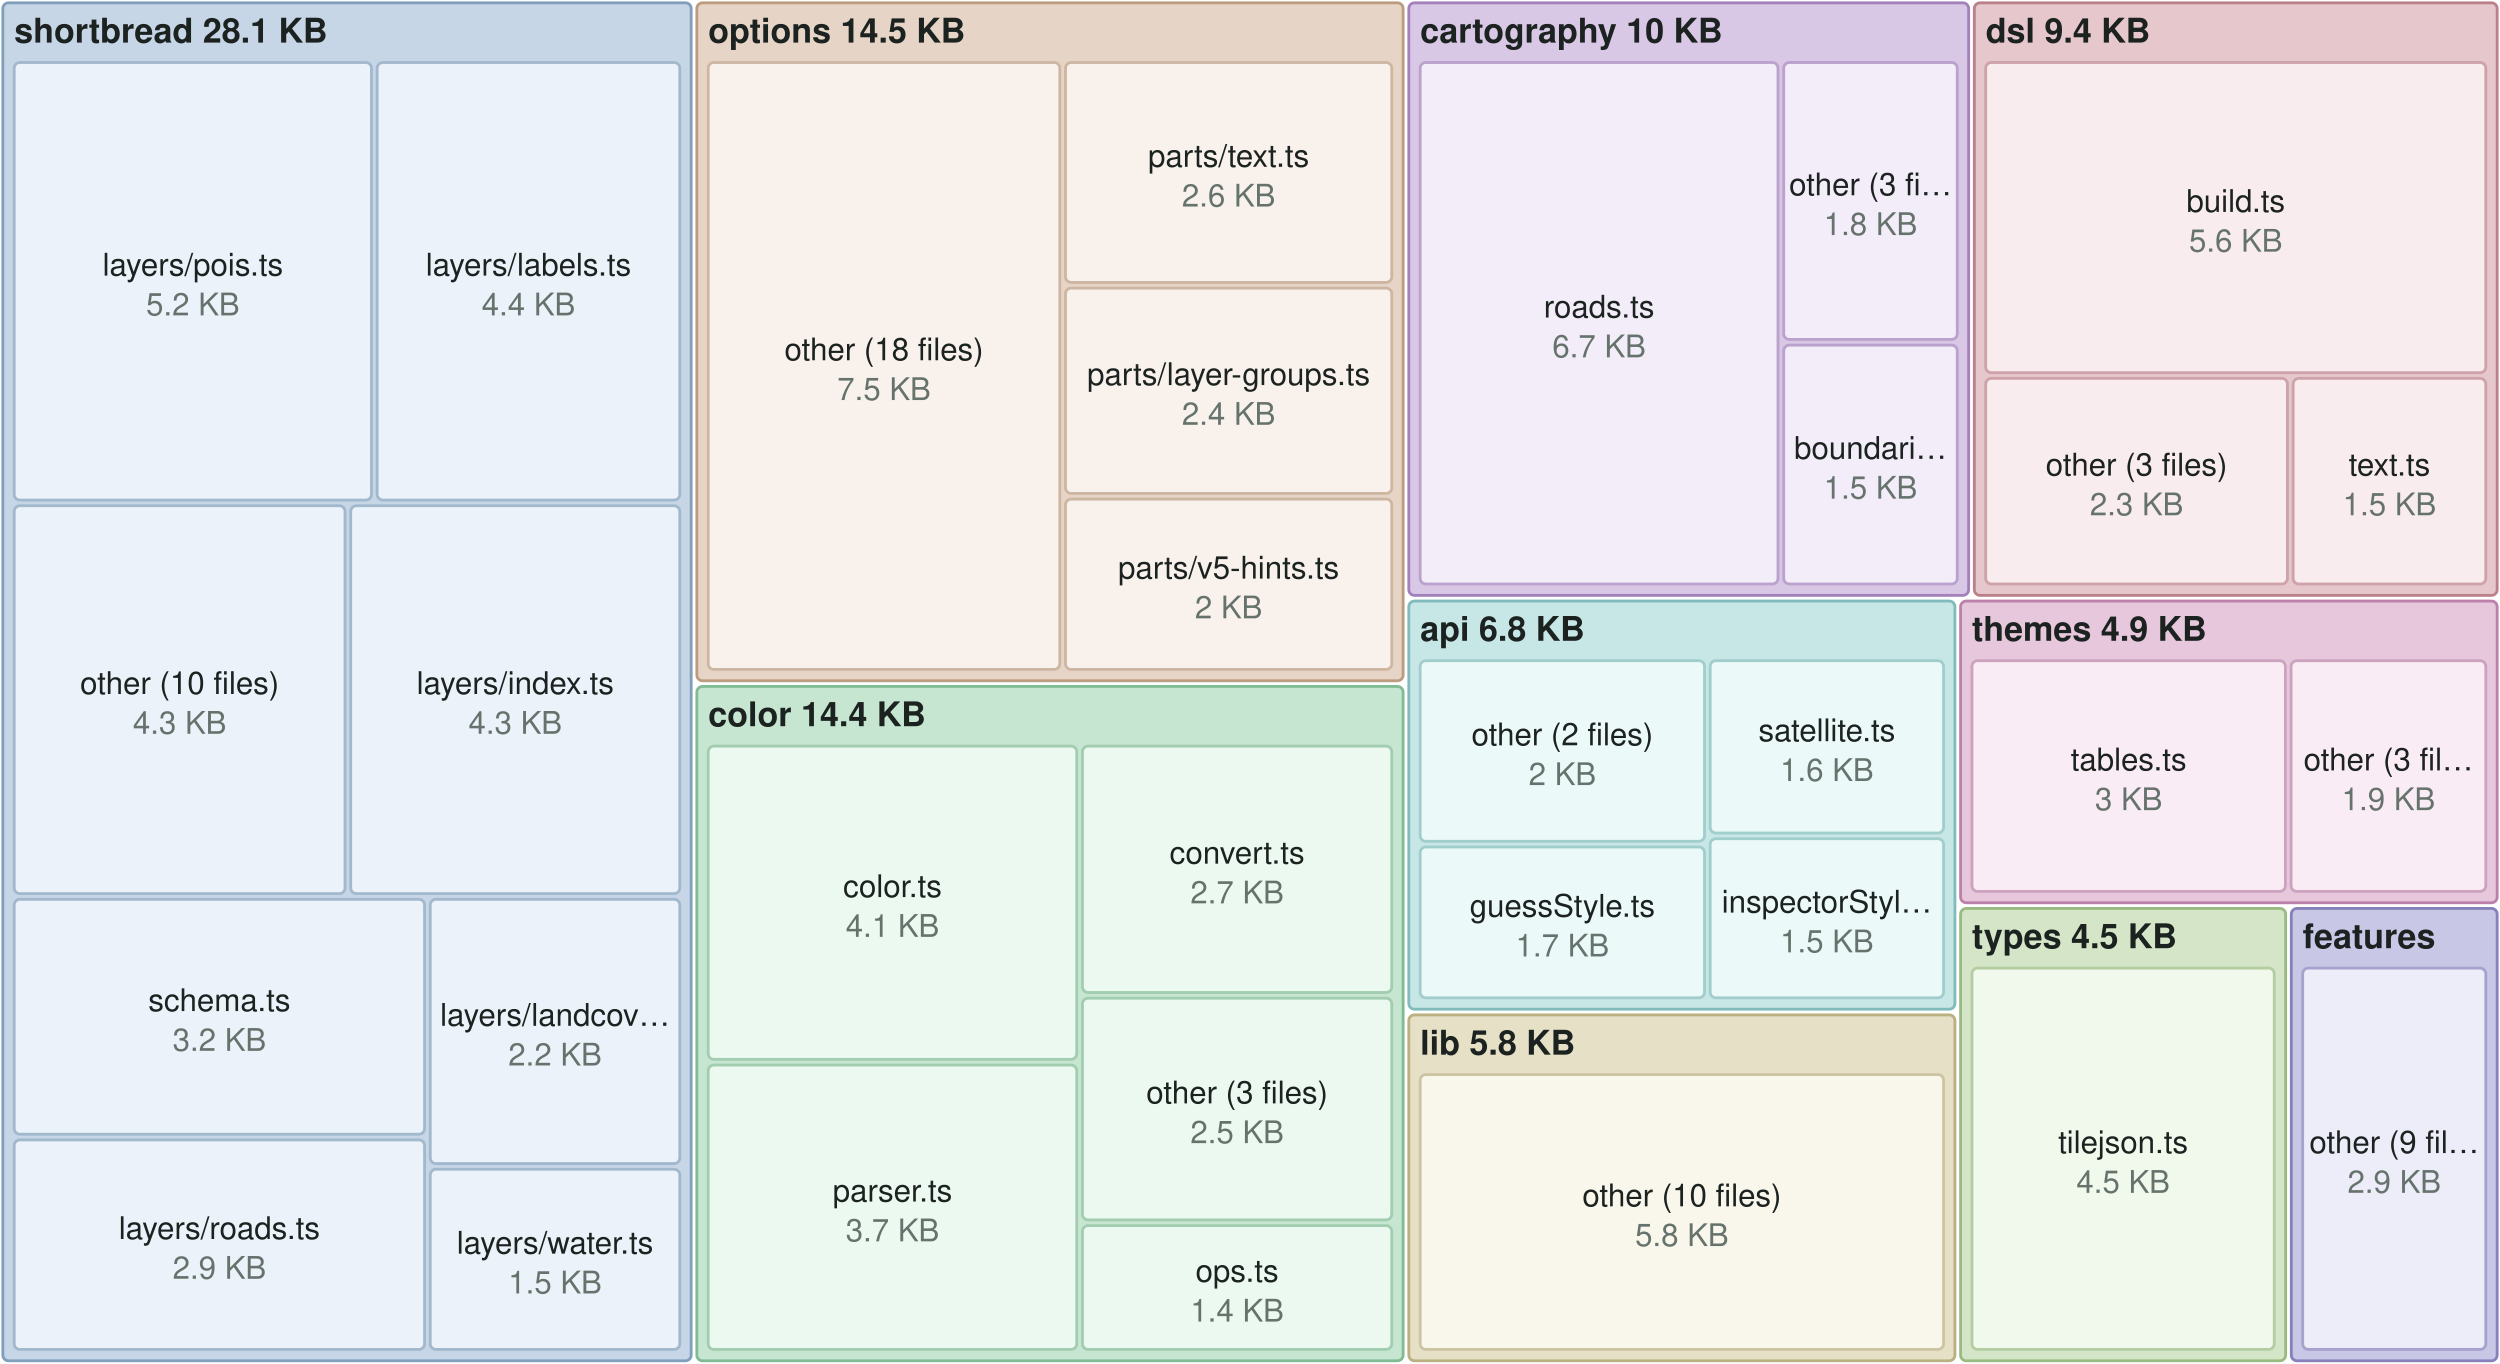
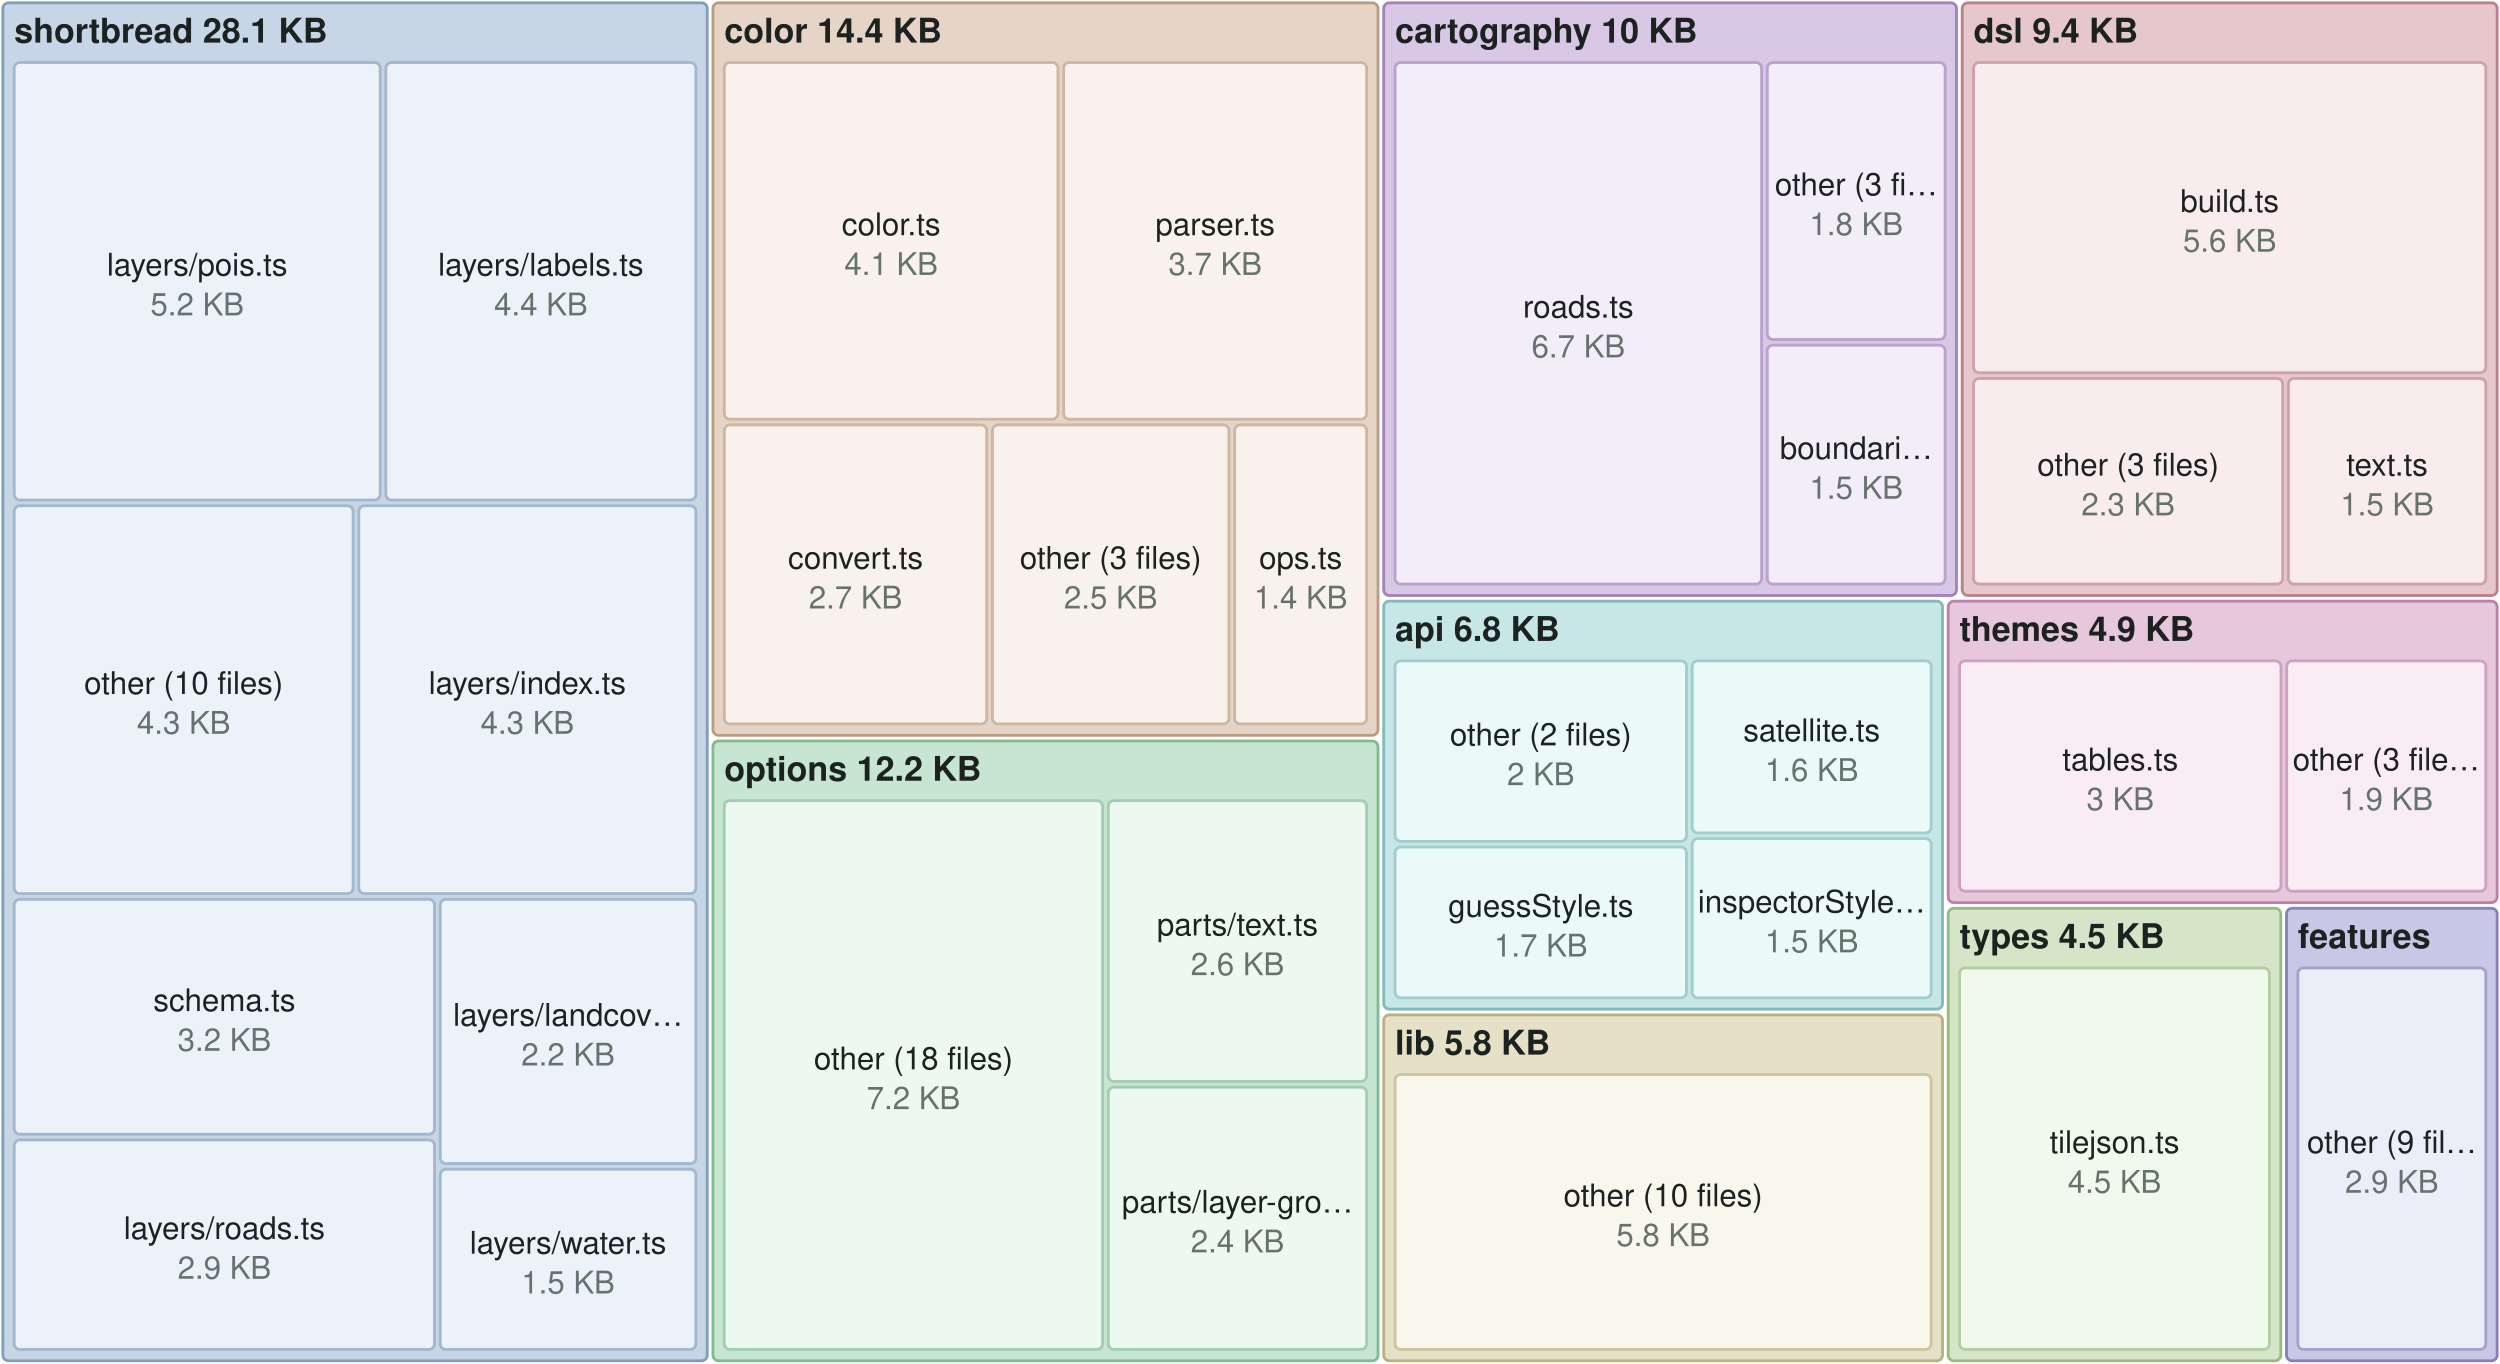
<svg xmlns="http://www.w3.org/2000/svg" width="880" height="480" viewBox="0 0 880 480">
  <style>
	.background { fill: #ffffff; }
	text { font-family: Helvetica, Arial, 'Liberation Sans', sans-serif; }
	.group-label { fill: #1b2220; font-weight: 600; font-size: 12px; }
	.leaf-label { fill: #1b2220; font-size: 11px; text-anchor: middle; }
	.leaf-size { fill: #66736d; font-size: 11px; text-anchor: middle; }
	.group-box, .leaf-box { stroke-width: 1; }
	.leaf:hover .leaf-box { stroke-width: 2; }
	.c0 .group-box { fill: hsl(210 38% 84%); stroke: hsl(210 30% 62%); }
	.c0 .leaf-box { fill: hsl(210 50% 95%); stroke: hsl(210 30% 72%); }
	.c1 .group-box { fill: hsl(28 38% 84%); stroke: hsl(28 30% 62%); }
	.c1 .leaf-box { fill: hsl(28 50% 95%); stroke: hsl(28 30% 72%); }
	.c2 .group-box { fill: hsl(140 38% 84%); stroke: hsl(140 30% 62%); }
	.c2 .leaf-box { fill: hsl(140 50% 95%); stroke: hsl(140 30% 72%); }
	.c3 .group-box { fill: hsl(275 38% 84%); stroke: hsl(275 30% 62%); }
	.c3 .leaf-box { fill: hsl(275 50% 95%); stroke: hsl(275 30% 72%); }
	.c4 .group-box { fill: hsl(350 38% 84%); stroke: hsl(350 30% 62%); }
	.c4 .leaf-box { fill: hsl(350 50% 95%); stroke: hsl(350 30% 72%); }
	.c5 .group-box { fill: hsl(180 38% 84%); stroke: hsl(180 30% 62%); }
	.c5 .leaf-box { fill: hsl(180 50% 95%); stroke: hsl(180 30% 72%); }
	.c6 .group-box { fill: hsl(48 38% 84%); stroke: hsl(48 30% 62%); }
	.c6 .leaf-box { fill: hsl(48 50% 95%); stroke: hsl(48 30% 72%); }
	.c7 .group-box { fill: hsl(320 38% 84%); stroke: hsl(320 30% 62%); }
	.c7 .leaf-box { fill: hsl(320 50% 95%); stroke: hsl(320 30% 72%); }
	.c8 .group-box { fill: hsl(95 38% 84%); stroke: hsl(95 30% 62%); }
	.c8 .leaf-box { fill: hsl(95 50% 95%); stroke: hsl(95 30% 72%); }
	.c9 .group-box { fill: hsl(245 38% 84%); stroke: hsl(245 30% 62%); }
	.c9 .leaf-box { fill: hsl(245 50% 95%); stroke: hsl(245 30% 72%); }
	@media (prefers-color-scheme: dark) {
		.background { fill: #0d1117; }
		.group-label, .leaf-label { fill: #e6edf3; }
		.leaf-size { fill: #8b949e; }
		.c0 .group-box { fill: hsl(210 22% 22%); stroke: hsl(210 20% 38%); }
		.c0 .leaf-box { fill: hsl(210 25% 14%); stroke: hsl(210 20% 32%); }
		.c1 .group-box { fill: hsl(28 22% 22%); stroke: hsl(28 20% 38%); }
		.c1 .leaf-box { fill: hsl(28 25% 14%); stroke: hsl(28 20% 32%); }
		.c2 .group-box { fill: hsl(140 22% 22%); stroke: hsl(140 20% 38%); }
		.c2 .leaf-box { fill: hsl(140 25% 14%); stroke: hsl(140 20% 32%); }
		.c3 .group-box { fill: hsl(275 22% 22%); stroke: hsl(275 20% 38%); }
		.c3 .leaf-box { fill: hsl(275 25% 14%); stroke: hsl(275 20% 32%); }
		.c4 .group-box { fill: hsl(350 22% 22%); stroke: hsl(350 20% 38%); }
		.c4 .leaf-box { fill: hsl(350 25% 14%); stroke: hsl(350 20% 32%); }
		.c5 .group-box { fill: hsl(180 22% 22%); stroke: hsl(180 20% 38%); }
		.c5 .leaf-box { fill: hsl(180 25% 14%); stroke: hsl(180 20% 32%); }
		.c6 .group-box { fill: hsl(48 22% 22%); stroke: hsl(48 20% 38%); }
		.c6 .leaf-box { fill: hsl(48 25% 14%); stroke: hsl(48 20% 32%); }
		.c7 .group-box { fill: hsl(320 22% 22%); stroke: hsl(320 20% 38%); }
		.c7 .leaf-box { fill: hsl(320 25% 14%); stroke: hsl(320 20% 32%); }
		.c8 .group-box { fill: hsl(95 22% 22%); stroke: hsl(95 20% 38%); }
		.c8 .leaf-box { fill: hsl(95 25% 14%); stroke: hsl(95 20% 32%); }
		.c9 .group-box { fill: hsl(245 22% 22%); stroke: hsl(245 20% 38%); }
		.c9 .leaf-box { fill: hsl(245 25% 14%); stroke: hsl(245 20% 32%); }
	}
</style>
  <rect class="background" width="880" height="480" />
  <g class="group c0">
-     <rect class="group-box" x="1" y="1" width="242.29" height="478" rx="2" />
+     <rect class="group-box" x="1" y="1" width="247.95" height="478" rx="2" />
    <text class="group-label" x="5" y="15" textLength="108.71" lengthAdjust="spacingAndGlyphs">shortbread 28.1 KB</text>
  </g>
  <g class="leaf c0">
-     <rect class="leaf-box" x="5" y="22" width="125.76" height="154.02" rx="2" />
-     <text class="leaf-label" x="67.88" y="97.01" textLength="64.19" lengthAdjust="spacingAndGlyphs">layers/pois.ts</text>
-     <text class="leaf-size" x="67.88" y="111.01" textLength="33.02" lengthAdjust="spacingAndGlyphs">5.2 KB</text>
-   </g>
-   <g class="leaf c0">
-     <rect class="leaf-box" x="132.76" y="22" width="106.53" height="154.02" rx="2" />
-     <text class="leaf-label" x="186.02" y="97.01" textLength="72.74" lengthAdjust="spacingAndGlyphs">layers/labels.ts</text>
-     <text class="leaf-size" x="186.02" y="111.01" textLength="33.02" lengthAdjust="spacingAndGlyphs">4.4 KB</text>
-   </g>
-   <g class="leaf c0">
-     <rect class="leaf-box" x="5" y="178.02" width="116.45" height="136.53" rx="2" />
-     <text class="leaf-label" x="63.23" y="244.29" textLength="70.3" lengthAdjust="spacingAndGlyphs">other (10 files)</text>
-     <text class="leaf-size" x="63.23" y="258.29" textLength="33.02" lengthAdjust="spacingAndGlyphs">4.3 KB</text>
-   </g>
-   <g class="leaf c0">
-     <rect class="leaf-box" x="123.45" y="178.02" width="115.83" height="136.53" rx="2" />
-     <text class="leaf-label" x="181.37" y="244.29" textLength="70.3" lengthAdjust="spacingAndGlyphs">layers/index.ts</text>
-     <text class="leaf-size" x="181.37" y="258.29" textLength="33.02" lengthAdjust="spacingAndGlyphs">4.3 KB</text>
-   </g>
-   <g class="leaf c0">
-     <rect class="leaf-box" x="5" y="316.55" width="144.45" height="82.7" rx="2" />
-     <text class="leaf-label" x="77.22" y="355.9" textLength="50.13" lengthAdjust="spacingAndGlyphs">schema.ts</text>
-     <text class="leaf-size" x="77.22" y="369.9" textLength="33.02" lengthAdjust="spacingAndGlyphs">3.2 KB</text>
-   </g>
-   <g class="leaf c0">
-     <rect class="leaf-box" x="5" y="401.25" width="144.45" height="73.75" rx="2" />
-     <text class="leaf-label" x="77.22" y="436.13" textLength="71.52" lengthAdjust="spacingAndGlyphs">layers/roads.ts</text>
-     <text class="leaf-size" x="77.22" y="450.13" textLength="33.02" lengthAdjust="spacingAndGlyphs">2.9 KB</text>
-   </g>
-   <g class="leaf c0">
-     <rect class="leaf-box" x="151.45" y="316.55" width="87.84" height="93.03" rx="2" />
-     <text class="leaf-label" x="195.37" y="361.07" textLength="76.42" lengthAdjust="spacingAndGlyphs">layers/landcov…</text>
-     <text class="leaf-size" x="195.37" y="375.07" textLength="33.02" lengthAdjust="spacingAndGlyphs">2.2 KB</text>
-   </g>
-   <g class="leaf c0">
-     <rect class="leaf-box" x="151.45" y="411.58" width="87.84" height="63.42" rx="2" />
-     <text class="leaf-label" x="195.37" y="441.29" textLength="70.91" lengthAdjust="spacingAndGlyphs">layers/water.ts</text>
-     <text class="leaf-size" x="195.37" y="455.29" textLength="33.02" lengthAdjust="spacingAndGlyphs">1.5 KB</text>
+     <rect class="leaf-box" x="5" y="22" width="128.82" height="154.02" rx="2" />
+     <text class="leaf-label" x="69.41" y="97.01" textLength="64.19" lengthAdjust="spacingAndGlyphs">layers/pois.ts</text>
+     <text class="leaf-size" x="69.41" y="111.01" textLength="33.02" lengthAdjust="spacingAndGlyphs">5.2 KB</text>
+   </g>
+   <g class="leaf c0">
+     <rect class="leaf-box" x="135.82" y="22" width="109.13" height="154.02" rx="2" />
+     <text class="leaf-label" x="190.38" y="97.01" textLength="72.74" lengthAdjust="spacingAndGlyphs">layers/labels.ts</text>
+     <text class="leaf-size" x="190.38" y="111.01" textLength="33.02" lengthAdjust="spacingAndGlyphs">4.4 KB</text>
+   </g>
+   <g class="leaf c0">
+     <rect class="leaf-box" x="5" y="178.02" width="119.29" height="136.53" rx="2" />
+     <text class="leaf-label" x="64.65" y="244.29" textLength="70.3" lengthAdjust="spacingAndGlyphs">other (10 files)</text>
+     <text class="leaf-size" x="64.65" y="258.29" textLength="33.02" lengthAdjust="spacingAndGlyphs">4.3 KB</text>
+   </g>
+   <g class="leaf c0">
+     <rect class="leaf-box" x="126.29" y="178.02" width="118.66" height="136.53" rx="2" />
+     <text class="leaf-label" x="185.62" y="244.29" textLength="70.3" lengthAdjust="spacingAndGlyphs">layers/index.ts</text>
+     <text class="leaf-size" x="185.62" y="258.29" textLength="33.02" lengthAdjust="spacingAndGlyphs">4.3 KB</text>
+   </g>
+   <g class="leaf c0">
+     <rect class="leaf-box" x="5" y="316.55" width="147.96" height="82.7" rx="2" />
+     <text class="leaf-label" x="78.98" y="355.9" textLength="50.13" lengthAdjust="spacingAndGlyphs">schema.ts</text>
+     <text class="leaf-size" x="78.98" y="369.9" textLength="33.02" lengthAdjust="spacingAndGlyphs">3.2 KB</text>
+   </g>
+   <g class="leaf c0">
+     <rect class="leaf-box" x="5" y="401.25" width="147.96" height="73.75" rx="2" />
+     <text class="leaf-label" x="78.98" y="436.13" textLength="71.52" lengthAdjust="spacingAndGlyphs">layers/roads.ts</text>
+     <text class="leaf-size" x="78.98" y="450.13" textLength="33.02" lengthAdjust="spacingAndGlyphs">2.9 KB</text>
+   </g>
+   <g class="leaf c0">
+     <rect class="leaf-box" x="154.96" y="316.55" width="89.99" height="93.03" rx="2" />
+     <text class="leaf-label" x="199.95" y="361.07" textLength="76.42" lengthAdjust="spacingAndGlyphs">layers/landcov…</text>
+     <text class="leaf-size" x="199.95" y="375.07" textLength="33.02" lengthAdjust="spacingAndGlyphs">2.2 KB</text>
+   </g>
+   <g class="leaf c0">
+     <rect class="leaf-box" x="154.96" y="411.58" width="89.99" height="63.42" rx="2" />
+     <text class="leaf-label" x="199.95" y="441.29" textLength="70.91" lengthAdjust="spacingAndGlyphs">layers/water.ts</text>
+     <text class="leaf-size" x="199.95" y="455.29" textLength="33.02" lengthAdjust="spacingAndGlyphs">1.5 KB</text>
  </g>
  <g class="group c1">
-     <rect class="group-box" x="245.29" y="1" width="248.61" height="238.63" rx="2" />
-     <text class="group-label" x="249.29" y="15" textLength="89.36" lengthAdjust="spacingAndGlyphs">options 14.5 KB</text>
-   </g>
-   <g class="leaf c1">
-     <rect class="leaf-box" x="249.29" y="22" width="123.76" height="213.63" rx="2" />
-     <text class="leaf-label" x="311.17" y="126.82" textLength="70.3" lengthAdjust="spacingAndGlyphs">other (18 files)</text>
-     <text class="leaf-size" x="311.17" y="140.82" textLength="33.02" lengthAdjust="spacingAndGlyphs">7.5 KB</text>
-   </g>
-   <g class="leaf c1">
-     <rect class="leaf-box" x="375.05" y="22" width="114.86" height="77.41" rx="2" />
-     <text class="leaf-label" x="432.47" y="58.71" textLength="56.86" lengthAdjust="spacingAndGlyphs">parts/text.ts</text>
-     <text class="leaf-size" x="432.47" y="72.71" textLength="33.02" lengthAdjust="spacingAndGlyphs">2.6 KB</text>
-   </g>
-   <g class="leaf c1">
-     <rect class="leaf-box" x="375.05" y="101.41" width="114.86" height="72.27" rx="2" />
-     <text class="leaf-label" x="432.47" y="135.54" textLength="100.25" lengthAdjust="spacingAndGlyphs">parts/layer-groups.ts</text>
-     <text class="leaf-size" x="432.47" y="149.54" textLength="33.02" lengthAdjust="spacingAndGlyphs">2.4 KB</text>
-   </g>
-   <g class="leaf c1">
-     <rect class="leaf-box" x="375.05" y="175.68" width="114.86" height="59.96" rx="2" />
-     <text class="leaf-label" x="432.47" y="203.66" textLength="77.64" lengthAdjust="spacingAndGlyphs">parts/v5-hints.ts</text>
-     <text class="leaf-size" x="432.47" y="217.66" textLength="23.85" lengthAdjust="spacingAndGlyphs">2 KB</text>
+     <rect class="group-box" x="250.95" y="1" width="234.11" height="257.83" rx="2" />
+     <text class="group-label" x="254.95" y="15" textLength="75.37" lengthAdjust="spacingAndGlyphs">color 14.4 KB</text>
+   </g>
+   <g class="leaf c1">
+     <rect class="leaf-box" x="254.95" y="22" width="117.46" height="125.57" rx="2" />
+     <text class="leaf-label" x="313.68" y="82.78" textLength="35.45" lengthAdjust="spacingAndGlyphs">color.ts</text>
+     <text class="leaf-size" x="313.68" y="96.78" textLength="33.02" lengthAdjust="spacingAndGlyphs">4.1 KB</text>
+   </g>
+   <g class="leaf c1">
+     <rect class="leaf-box" x="374.41" y="22" width="106.65" height="125.57" rx="2" />
+     <text class="leaf-label" x="427.74" y="82.78" textLength="42.79" lengthAdjust="spacingAndGlyphs">parser.ts</text>
+     <text class="leaf-size" x="427.74" y="96.78" textLength="33.02" lengthAdjust="spacingAndGlyphs">3.7 KB</text>
+   </g>
+   <g class="leaf c1">
+     <rect class="leaf-box" x="254.95" y="149.57" width="92.39" height="105.27" rx="2" />
+     <text class="leaf-label" x="301.14" y="200.2" textLength="47.69" lengthAdjust="spacingAndGlyphs">convert.ts</text>
+     <text class="leaf-size" x="301.14" y="214.2" textLength="33.02" lengthAdjust="spacingAndGlyphs">2.7 KB</text>
+   </g>
+   <g class="leaf c1">
+     <rect class="leaf-box" x="349.34" y="149.57" width="83.26" height="105.27" rx="2" />
+     <text class="leaf-label" x="390.96" y="200.2" textLength="64.19" lengthAdjust="spacingAndGlyphs">other (3 files)</text>
+     <text class="leaf-size" x="390.96" y="214.2" textLength="33.02" lengthAdjust="spacingAndGlyphs">2.5 KB</text>
+   </g>
+   <g class="leaf c1">
+     <rect class="leaf-box" x="434.59" y="149.57" width="46.47" height="105.27" rx="2" />
+     <text class="leaf-label" x="457.83" y="200.2" textLength="29.35" lengthAdjust="spacingAndGlyphs">ops.ts</text>
+     <text class="leaf-size" x="457.83" y="214.2" textLength="33.02" lengthAdjust="spacingAndGlyphs">1.4 KB</text>
  </g>
  <g class="group c2">
-     <rect class="group-box" x="245.29" y="241.63" width="248.61" height="237.37" rx="2" />
-     <text class="group-label" x="249.29" y="255.63" textLength="75.37" lengthAdjust="spacingAndGlyphs">color 14.4 KB</text>
+     <rect class="group-box" x="250.95" y="260.83" width="234.11" height="218.17" rx="2" />
+     <text class="group-label" x="254.95" y="274.83" textLength="89.36" lengthAdjust="spacingAndGlyphs">options 12.2 KB</text>
  </g>
  <g class="leaf c2">
-     <rect class="leaf-box" x="249.29" y="262.63" width="129.73" height="110.27" rx="2" />
-     <text class="leaf-label" x="314.15" y="315.77" textLength="35.45" lengthAdjust="spacingAndGlyphs">color.ts</text>
-     <text class="leaf-size" x="314.15" y="329.77" textLength="33.02" lengthAdjust="spacingAndGlyphs">4.1 KB</text>
+     <rect class="leaf-box" x="254.95" y="281.83" width="133.17" height="193.17" rx="2" />
+     <text class="leaf-label" x="321.53" y="376.42" textLength="70.3" lengthAdjust="spacingAndGlyphs">other (18 files)</text>
+     <text class="leaf-size" x="321.53" y="390.42" textLength="33.02" lengthAdjust="spacingAndGlyphs">7.2 KB</text>
  </g>
  <g class="leaf c2">
-     <rect class="leaf-box" x="249.29" y="374.9" width="129.73" height="100.1" rx="2" />
-     <text class="leaf-label" x="314.15" y="422.95" textLength="42.79" lengthAdjust="spacingAndGlyphs">parser.ts</text>
-     <text class="leaf-size" x="314.15" y="436.95" textLength="33.02" lengthAdjust="spacingAndGlyphs">3.7 KB</text>
+     <rect class="leaf-box" x="390.12" y="281.83" width="90.94" height="98.85" rx="2" />
+     <text class="leaf-label" x="435.59" y="329.26" textLength="56.86" lengthAdjust="spacingAndGlyphs">parts/text.ts</text>
+     <text class="leaf-size" x="435.59" y="343.26" textLength="33.02" lengthAdjust="spacingAndGlyphs">2.6 KB</text>
  </g>
  <g class="leaf c2">
-     <rect class="leaf-box" x="381.02" y="262.63" width="108.88" height="86.73" rx="2" />
-     <text class="leaf-label" x="435.46" y="304" textLength="47.69" lengthAdjust="spacingAndGlyphs">convert.ts</text>
-     <text class="leaf-size" x="435.46" y="318" textLength="33.02" lengthAdjust="spacingAndGlyphs">2.7 KB</text>
-   </g>
-   <g class="leaf c2">
-     <rect class="leaf-box" x="381.02" y="351.37" width="108.88" height="78.04" rx="2" />
-     <text class="leaf-label" x="435.46" y="388.39" textLength="64.19" lengthAdjust="spacingAndGlyphs">other (3 files)</text>
-     <text class="leaf-size" x="435.46" y="402.39" textLength="33.02" lengthAdjust="spacingAndGlyphs">2.5 KB</text>
-   </g>
-   <g class="leaf c2">
-     <rect class="leaf-box" x="381.02" y="431.41" width="108.88" height="43.59" rx="2" />
-     <text class="leaf-label" x="435.46" y="451.2" textLength="29.35" lengthAdjust="spacingAndGlyphs">ops.ts</text>
-     <text class="leaf-size" x="435.46" y="465.2" textLength="33.02" lengthAdjust="spacingAndGlyphs">1.4 KB</text>
+     <rect class="leaf-box" x="390.12" y="382.68" width="90.94" height="92.32" rx="2" />
+     <text class="leaf-label" x="435.59" y="426.84" textLength="77.02" lengthAdjust="spacingAndGlyphs">parts/layer-gro…</text>
+     <text class="leaf-size" x="435.59" y="440.84" textLength="33.02" lengthAdjust="spacingAndGlyphs">2.4 KB</text>
  </g>
  <g class="group c3">
-     <rect class="group-box" x="495.9" y="1" width="197.06" height="208.57" rx="2" />
-     <text class="group-label" x="499.9" y="15" textLength="105.37" lengthAdjust="spacingAndGlyphs">cartography 10 KB</text>
+     <rect class="group-box" x="487.06" y="1" width="201.63" height="208.61" rx="2" />
+     <text class="group-label" x="491.06" y="15" textLength="105.37" lengthAdjust="spacingAndGlyphs">cartography 10 KB</text>
  </g>
  <g class="leaf c3">
-     <rect class="leaf-box" x="499.9" y="22" width="125.96" height="183.57" rx="2" />
-     <text class="leaf-label" x="562.88" y="111.78" textLength="39.13" lengthAdjust="spacingAndGlyphs">roads.ts</text>
-     <text class="leaf-size" x="562.88" y="125.78" textLength="33.02" lengthAdjust="spacingAndGlyphs">6.7 KB</text>
+     <rect class="leaf-box" x="491.06" y="22" width="129.02" height="183.61" rx="2" />
+     <text class="leaf-label" x="555.57" y="111.8" textLength="39.13" lengthAdjust="spacingAndGlyphs">roads.ts</text>
+     <text class="leaf-size" x="555.57" y="125.8" textLength="33.02" lengthAdjust="spacingAndGlyphs">6.7 KB</text>
  </g>
  <g class="leaf c3">
-     <rect class="leaf-box" x="627.86" y="22" width="61.1" height="97.48" rx="2" />
-     <text class="leaf-label" x="658.41" y="68.74" textLength="52.58" lengthAdjust="spacingAndGlyphs">other (3 fi…</text>
-     <text class="leaf-size" x="658.41" y="82.74" textLength="33.02" lengthAdjust="spacingAndGlyphs">1.8 KB</text>
+     <rect class="leaf-box" x="622.08" y="22" width="62.61" height="97.5" rx="2" />
+     <text class="leaf-label" x="653.39" y="68.75" textLength="52.58" lengthAdjust="spacingAndGlyphs">other (3 fi…</text>
+     <text class="leaf-size" x="653.39" y="82.75" textLength="33.02" lengthAdjust="spacingAndGlyphs">1.8 KB</text>
  </g>
  <g class="leaf c3">
-     <rect class="leaf-box" x="627.86" y="121.48" width="61.1" height="84.09" rx="2" />
-     <text class="leaf-label" x="658.41" y="161.52" textLength="48.92" lengthAdjust="spacingAndGlyphs">boundari…</text>
-     <text class="leaf-size" x="658.41" y="175.52" textLength="33.02" lengthAdjust="spacingAndGlyphs">1.5 KB</text>
+     <rect class="leaf-box" x="622.08" y="121.5" width="62.61" height="84.11" rx="2" />
+     <text class="leaf-label" x="653.39" y="161.55" textLength="48.92" lengthAdjust="spacingAndGlyphs">boundari…</text>
+     <text class="leaf-size" x="653.39" y="175.55" textLength="33.02" lengthAdjust="spacingAndGlyphs">1.5 KB</text>
  </g>
  <g class="group c4">
-     <rect class="group-box" x="694.96" y="1" width="184.04" height="208.57" rx="2" />
-     <text class="group-label" x="698.96" y="15" textLength="56.7" lengthAdjust="spacingAndGlyphs">dsl 9.4 KB</text>
+     <rect class="group-box" x="690.69" y="1" width="188.31" height="208.61" rx="2" />
+     <text class="group-label" x="694.69" y="15" textLength="56.7" lengthAdjust="spacingAndGlyphs">dsl 9.4 KB</text>
  </g>
  <g class="leaf c4">
-     <rect class="leaf-box" x="698.96" y="22" width="176.04" height="109.19" rx="2" />
-     <text class="leaf-label" x="786.98" y="74.59" textLength="34.85" lengthAdjust="spacingAndGlyphs">build.ts</text>
-     <text class="leaf-size" x="786.98" y="88.59" textLength="33.02" lengthAdjust="spacingAndGlyphs">5.6 KB</text>
+     <rect class="leaf-box" x="694.69" y="22" width="180.31" height="109.21" rx="2" />
+     <text class="leaf-label" x="784.85" y="74.61" textLength="34.85" lengthAdjust="spacingAndGlyphs">build.ts</text>
+     <text class="leaf-size" x="784.85" y="88.61" textLength="33.02" lengthAdjust="spacingAndGlyphs">5.6 KB</text>
  </g>
  <g class="leaf c4">
-     <rect class="leaf-box" x="698.96" y="133.19" width="106.22" height="72.38" rx="2" />
-     <text class="leaf-label" x="752.07" y="167.38" textLength="64.19" lengthAdjust="spacingAndGlyphs">other (3 files)</text>
-     <text class="leaf-size" x="752.07" y="181.38" textLength="33.02" lengthAdjust="spacingAndGlyphs">2.3 KB</text>
+     <rect class="leaf-box" x="694.69" y="133.21" width="108.81" height="72.39" rx="2" />
+     <text class="leaf-label" x="749.1" y="167.41" textLength="64.19" lengthAdjust="spacingAndGlyphs">other (3 files)</text>
+     <text class="leaf-size" x="749.1" y="181.41" textLength="33.02" lengthAdjust="spacingAndGlyphs">2.3 KB</text>
  </g>
  <g class="leaf c4">
-     <rect class="leaf-box" x="807.18" y="133.19" width="67.82" height="72.38" rx="2" />
-     <text class="leaf-label" x="841.09" y="167.38" textLength="29.35" lengthAdjust="spacingAndGlyphs">text.ts</text>
-     <text class="leaf-size" x="841.09" y="181.38" textLength="33.02" lengthAdjust="spacingAndGlyphs">1.5 KB</text>
+     <rect class="leaf-box" x="805.51" y="133.21" width="69.49" height="72.39" rx="2" />
+     <text class="leaf-label" x="840.25" y="167.41" textLength="29.35" lengthAdjust="spacingAndGlyphs">text.ts</text>
+     <text class="leaf-size" x="840.25" y="181.41" textLength="33.02" lengthAdjust="spacingAndGlyphs">1.5 KB</text>
  </g>
  <g class="group c5">
-     <rect class="group-box" x="495.9" y="211.57" width="192.23" height="143.67" rx="2" />
-     <text class="group-label" x="499.9" y="225.57" textLength="56.7" lengthAdjust="spacingAndGlyphs">api 6.8 KB</text>
-   </g>
-   <g class="leaf c5">
-     <rect class="leaf-box" x="499.9" y="232.57" width="100.09" height="63.57" rx="2" />
-     <text class="leaf-label" x="549.95" y="262.35" textLength="64.19" lengthAdjust="spacingAndGlyphs">other (2 files)</text>
-     <text class="leaf-size" x="549.95" y="276.35" textLength="23.85" lengthAdjust="spacingAndGlyphs">2 KB</text>
-   </g>
-   <g class="leaf c5">
-     <rect class="leaf-box" x="499.9" y="298.13" width="100.09" height="53.1" rx="2" />
-     <text class="leaf-label" x="549.95" y="322.68" textLength="65.42" lengthAdjust="spacingAndGlyphs">guessStyle.ts</text>
-     <text class="leaf-size" x="549.95" y="336.68" textLength="33.02" lengthAdjust="spacingAndGlyphs">1.7 KB</text>
-   </g>
-   <g class="leaf c5">
-     <rect class="leaf-box" x="601.99" y="232.57" width="82.14" height="60.66" rx="2" />
-     <text class="leaf-label" x="643.06" y="260.9" textLength="48.91" lengthAdjust="spacingAndGlyphs">satellite.ts</text>
-     <text class="leaf-size" x="643.06" y="274.9" textLength="33.02" lengthAdjust="spacingAndGlyphs">1.6 KB</text>
-   </g>
-   <g class="leaf c5">
-     <rect class="leaf-box" x="601.99" y="295.23" width="82.14" height="56.01" rx="2" />
-     <text class="leaf-label" x="643.06" y="321.23" textLength="69.08" lengthAdjust="spacingAndGlyphs">inspectorStyl…</text>
-     <text class="leaf-size" x="643.06" y="335.23" textLength="33.02" lengthAdjust="spacingAndGlyphs">1.5 KB</text>
+     <rect class="group-box" x="487.06" y="211.61" width="196.71" height="143.62" rx="2" />
+     <text class="group-label" x="491.06" y="225.61" textLength="56.7" lengthAdjust="spacingAndGlyphs">api 6.8 KB</text>
+   </g>
+   <g class="leaf c5">
+     <rect class="leaf-box" x="491.06" y="232.61" width="102.59" height="63.54" rx="2" />
+     <text class="leaf-label" x="542.35" y="262.38" textLength="64.19" lengthAdjust="spacingAndGlyphs">other (2 files)</text>
+     <text class="leaf-size" x="542.35" y="276.38" textLength="23.85" lengthAdjust="spacingAndGlyphs">2 KB</text>
+   </g>
+   <g class="leaf c5">
+     <rect class="leaf-box" x="491.06" y="298.15" width="102.59" height="53.08" rx="2" />
+     <text class="leaf-label" x="542.35" y="322.69" textLength="65.42" lengthAdjust="spacingAndGlyphs">guessStyle.ts</text>
+     <text class="leaf-size" x="542.35" y="336.69" textLength="33.02" lengthAdjust="spacingAndGlyphs">1.7 KB</text>
+   </g>
+   <g class="leaf c5">
+     <rect class="leaf-box" x="595.65" y="232.61" width="84.12" height="60.58" rx="2" />
+     <text class="leaf-label" x="637.71" y="260.9" textLength="48.91" lengthAdjust="spacingAndGlyphs">satellite.ts</text>
+     <text class="leaf-size" x="637.71" y="274.9" textLength="33.02" lengthAdjust="spacingAndGlyphs">1.6 KB</text>
+   </g>
+   <g class="leaf c5">
+     <rect class="leaf-box" x="595.65" y="295.19" width="84.12" height="56.04" rx="2" />
+     <text class="leaf-label" x="637.71" y="321.21" textLength="75.2" lengthAdjust="spacingAndGlyphs">inspectorStyle…</text>
+     <text class="leaf-size" x="637.71" y="335.21" textLength="33.02" lengthAdjust="spacingAndGlyphs">1.5 KB</text>
  </g>
  <g class="group c6">
-     <rect class="group-box" x="495.9" y="357.24" width="192.23" height="121.76" rx="2" />
-     <text class="group-label" x="499.9" y="371.24" textLength="53.36" lengthAdjust="spacingAndGlyphs">lib 5.8 KB</text>
+     <rect class="group-box" x="487.06" y="357.23" width="196.71" height="121.77" rx="2" />
+     <text class="group-label" x="491.06" y="371.23" textLength="53.36" lengthAdjust="spacingAndGlyphs">lib 5.8 KB</text>
  </g>
  <g class="leaf c6">
-     <rect class="leaf-box" x="499.9" y="378.24" width="184.23" height="96.76" rx="2" />
-     <text class="leaf-label" x="592.02" y="424.62" textLength="70.3" lengthAdjust="spacingAndGlyphs">other (10 files)</text>
-     <text class="leaf-size" x="592.02" y="438.62" textLength="33.02" lengthAdjust="spacingAndGlyphs">5.8 KB</text>
+     <rect class="leaf-box" x="491.06" y="378.23" width="188.71" height="96.77" rx="2" />
+     <text class="leaf-label" x="585.41" y="424.61" textLength="70.3" lengthAdjust="spacingAndGlyphs">other (10 files)</text>
+     <text class="leaf-size" x="585.41" y="438.61" textLength="33.02" lengthAdjust="spacingAndGlyphs">5.8 KB</text>
  </g>
  <g class="group c7">
-     <rect class="group-box" x="690.13" y="211.57" width="188.87" height="106.2" rx="2" />
-     <text class="group-label" x="694.13" y="225.57" textLength="81.37" lengthAdjust="spacingAndGlyphs">themes 4.9 KB</text>
+     <rect class="group-box" x="685.77" y="211.61" width="193.23" height="106.11" rx="2" />
+     <text class="group-label" x="689.77" y="225.61" textLength="81.37" lengthAdjust="spacingAndGlyphs">themes 4.9 KB</text>
  </g>
  <g class="leaf c7">
-     <rect class="leaf-box" x="694.13" y="232.57" width="110.33" height="81.2" rx="2" />
-     <text class="leaf-label" x="749.29" y="271.17" textLength="40.96" lengthAdjust="spacingAndGlyphs">tables.ts</text>
-     <text class="leaf-size" x="749.29" y="285.17" textLength="23.85" lengthAdjust="spacingAndGlyphs">3 KB</text>
+     <rect class="leaf-box" x="689.77" y="232.61" width="113.14" height="81.11" rx="2" />
+     <text class="leaf-label" x="746.34" y="271.16" textLength="40.96" lengthAdjust="spacingAndGlyphs">tables.ts</text>
+     <text class="leaf-size" x="746.34" y="285.16" textLength="23.85" lengthAdjust="spacingAndGlyphs">3 KB</text>
  </g>
  <g class="leaf c7">
-     <rect class="leaf-box" x="806.46" y="232.57" width="68.54" height="81.2" rx="2" />
-     <text class="leaf-label" x="840.73" y="271.17" textLength="55.02" lengthAdjust="spacingAndGlyphs">other (3 fil…</text>
-     <text class="leaf-size" x="840.73" y="285.17" textLength="33.02" lengthAdjust="spacingAndGlyphs">1.9 KB</text>
+     <rect class="leaf-box" x="804.91" y="232.61" width="70.09" height="81.11" rx="2" />
+     <text class="leaf-label" x="839.96" y="271.16" textLength="61.14" lengthAdjust="spacingAndGlyphs">other (3 file…</text>
+     <text class="leaf-size" x="839.96" y="285.16" textLength="33.02" lengthAdjust="spacingAndGlyphs">1.9 KB</text>
  </g>
  <g class="group c8">
-     <rect class="group-box" x="690.13" y="319.77" width="114.41" height="159.23" rx="2" />
-     <text class="group-label" x="694.13" y="333.77" textLength="70.7" lengthAdjust="spacingAndGlyphs">types 4.5 KB</text>
+     <rect class="group-box" x="685.77" y="319.72" width="117.07" height="159.28" rx="2" />
+     <text class="group-label" x="689.77" y="333.72" textLength="70.7" lengthAdjust="spacingAndGlyphs">types 4.5 KB</text>
  </g>
  <g class="leaf c8">
-     <rect class="leaf-box" x="694.13" y="340.77" width="106.41" height="134.23" rx="2" />
-     <text class="leaf-label" x="747.34" y="405.88" textLength="45.85" lengthAdjust="spacingAndGlyphs">tilejson.ts</text>
-     <text class="leaf-size" x="747.34" y="419.88" textLength="33.02" lengthAdjust="spacingAndGlyphs">4.5 KB</text>
+     <rect class="leaf-box" x="689.77" y="340.72" width="109.07" height="134.28" rx="2" />
+     <text class="leaf-label" x="744.31" y="405.86" textLength="45.85" lengthAdjust="spacingAndGlyphs">tilejson.ts</text>
+     <text class="leaf-size" x="744.31" y="419.86" textLength="33.02" lengthAdjust="spacingAndGlyphs">4.5 KB</text>
  </g>
  <g class="group c9">
-     <rect class="group-box" x="806.54" y="319.77" width="72.46" height="159.23" rx="2" />
-     <text class="group-label" x="810.54" y="333.77" textLength="46.68" lengthAdjust="spacingAndGlyphs">features</text>
+     <rect class="group-box" x="804.84" y="319.72" width="74.16" height="159.28" rx="2" />
+     <text class="group-label" x="808.84" y="333.72" textLength="46.68" lengthAdjust="spacingAndGlyphs">features</text>
  </g>
  <g class="leaf c9">
-     <rect class="leaf-box" x="810.54" y="340.77" width="64.46" height="134.23" rx="2" />
-     <text class="leaf-label" x="842.77" y="405.88" textLength="55.02" lengthAdjust="spacingAndGlyphs">other (9 fil…</text>
-     <text class="leaf-size" x="842.77" y="419.88" textLength="33.02" lengthAdjust="spacingAndGlyphs">2.9 KB</text>
+     <rect class="leaf-box" x="808.84" y="340.72" width="66.16" height="134.28" rx="2" />
+     <text class="leaf-label" x="841.92" y="405.86" textLength="55.02" lengthAdjust="spacingAndGlyphs">other (9 fil…</text>
+     <text class="leaf-size" x="841.92" y="419.86" textLength="33.02" lengthAdjust="spacingAndGlyphs">2.9 KB</text>
  </g>
</svg>
